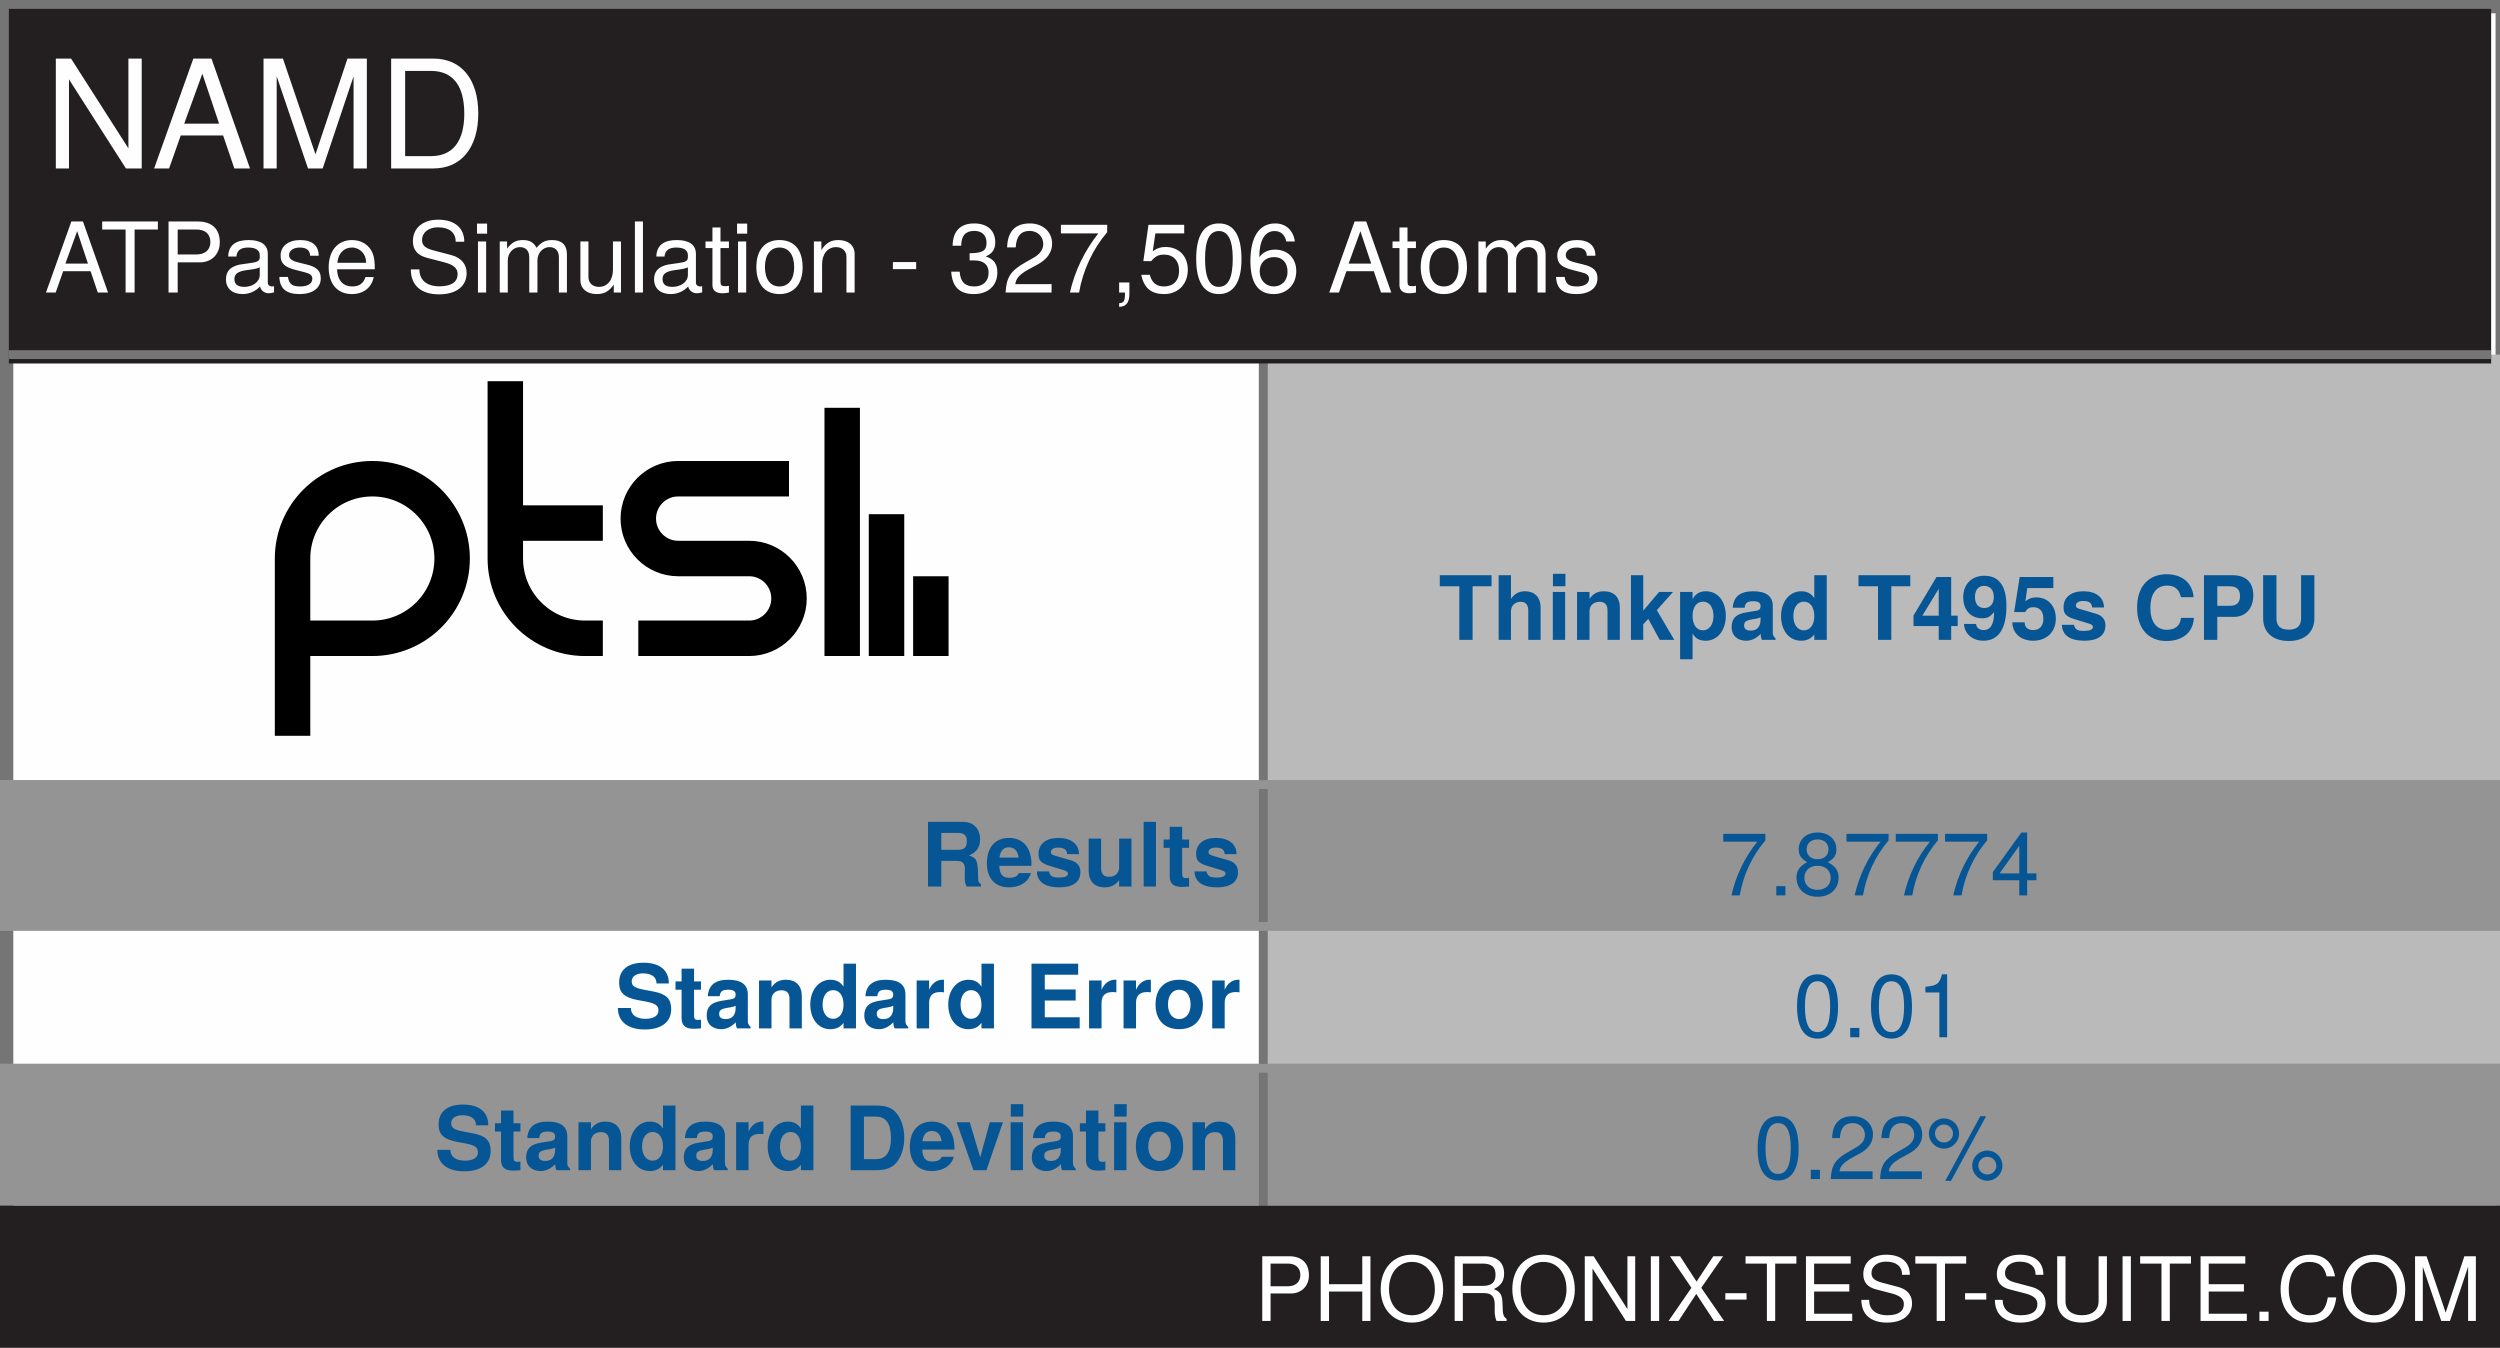
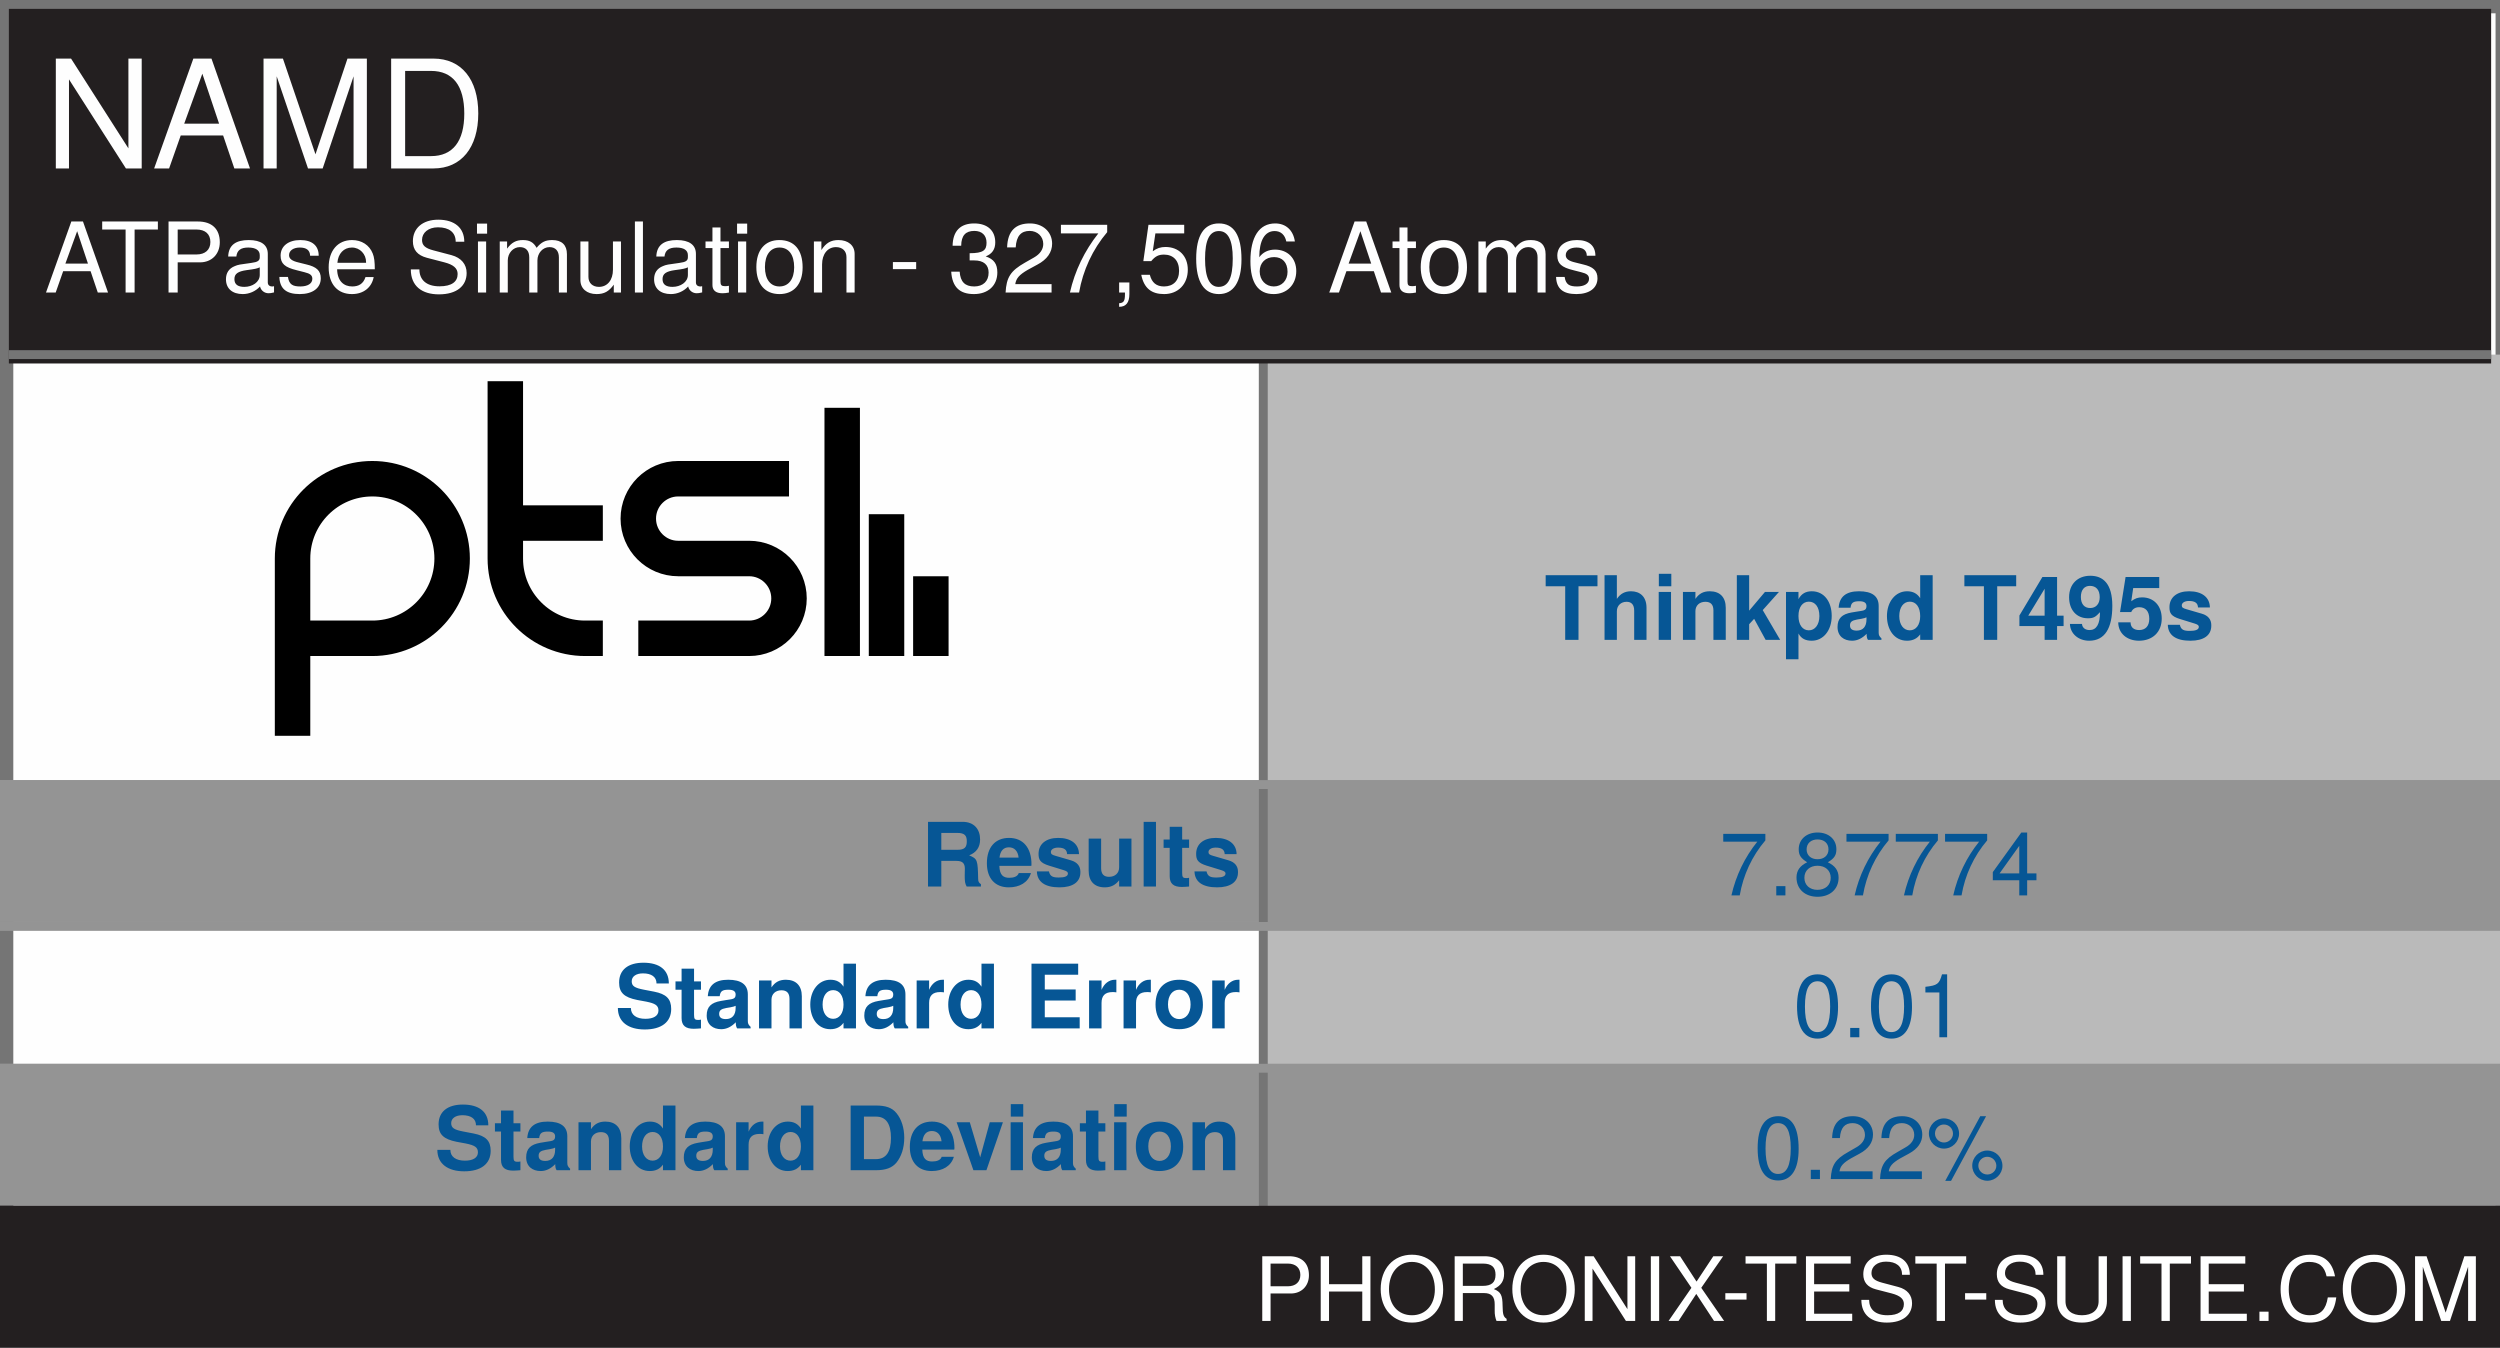
<svg xmlns="http://www.w3.org/2000/svg" xmlns:xlink="http://www.w3.org/1999/xlink" version="1.1" font-family="sans-serif, droid-sans, helvetica, verdana, tahoma" viewbox="0 0 282 152" width="282" height="152" preserveAspectRatio="xMinYMin meet">
  <rect x="0" y="0" width="282" height="152" fill="#FEFEFE" stroke="#757575" stroke-width="2" />
  <rect x="1" y="1" width="281" height="151" fill="#FEFEFE" stroke="#757575" stroke-width="1" />
  <path d="m74 22v9m-5-16v16m-5-28v28m-23-2h12.5c2.485 0 4.5-2.015 4.5-4.5s-2.015-4.5-4.5-4.5h-8c-2.485 0-4.5-2.015-4.5-4.5s2.015-4.5 4.5-4.5h12.5m-21 5h-11m11 13h-2c-4.971 0-9-4.029-9-9v-20m-24 40v-20c0-4.971 4.029-9 9-9 4.971 0 9 4.029 9 9s-4.029 9-9 9h-9" stroke="#000000" stroke-width="4" fill="none" transform="translate(31,43)" />
  <line x1="142" y1="88" x2="282" y2="88" stroke="#BABABA" stroke-width="96" stroke-dasharray="140,140" />
  <line x1="141" y1="88" x2="141" y2="136" stroke="#949494" stroke-width="282" stroke-dasharray="16,16" />
  <line x1="142" y1="88" x2="282" y2="88" stroke="#757575" stroke-width="96" stroke-dasharray="1,139" />
  <rect x="1" y="1" width="280" height="40" fill="#231f20" />
  <text x="5" y="19" font-size="17" fill="#FEFEFE" text-anchor="start">NAMD</text>
  <text x="5" y="33" font-size="11" fill="#FEFEFE" text-anchor="start">ATPase Simulation - 327,506 Atoms</text>
  <line x1="1" y1="40" x2="281" y2="40" stroke="#757575" stroke-width="1" />
  <g font-size="10" font-weight="bold" fill="#065695" text-anchor="end">
    <text x="140" y="100">Results</text>
    <text x="140" y="116">Standard Error</text>
    <text x="140" y="132">Standard Deviation</text>
  </g>
  <g font-size="10" fill="#065695" font-weight="bold" text-anchor="middle" dominant-baseline="text-before-edge">
-     <text x="212" y="64">Thinkpad T495s CPU</text>
+     <text x="212" y="64">Thinkpad T495s</text>
  </g>
  <g fill="#BABABA" />
  <g text-anchor="middle" font-size="10" fill="#065695">
    <text x="212" y="101" xlink:title="STD Dev: 0.22%;  STD Error: 0.01">7.87774</text>
    <text x="212" y="117">0.01</text>
    <text x="212" y="133">0.22%</text>
  </g>
  <line x1="141" y1="88" x2="141" y2="136" stroke="#949494" stroke-width="282" stroke-dasharray="1,15" />
  <rect x="0" y="136" width="282" height="16" fill="#231f20" />
  <a xlink:href="https://www.phoronix-test-suite.com/" xlink:show="new">
    <text x="280" y="149" font-size="10" fill="#FFFFFF" text-anchor="end" xlink:show="new">PHORONIX-TEST-SUITE.COM</text>
  </a>
</svg>
